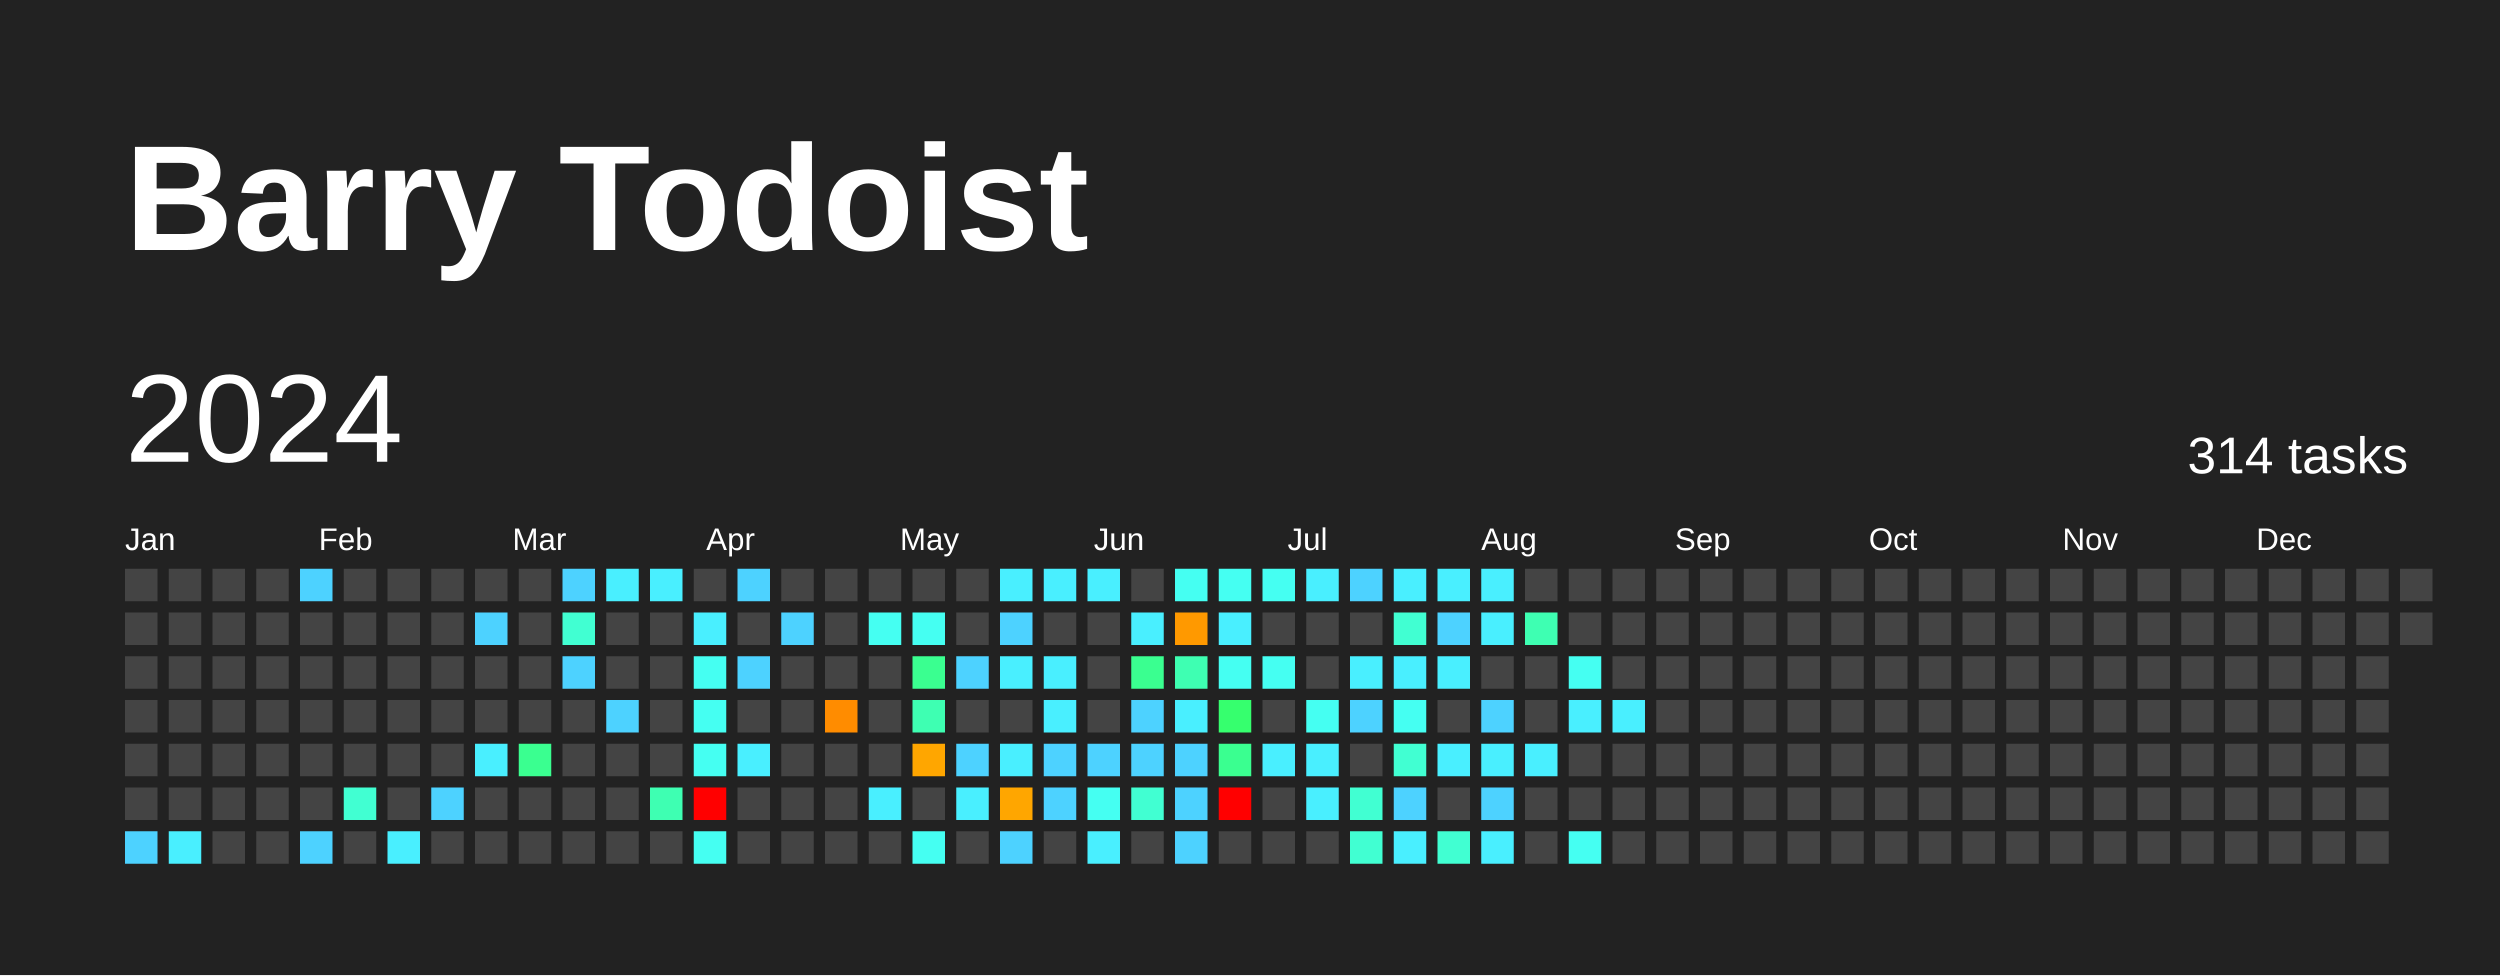
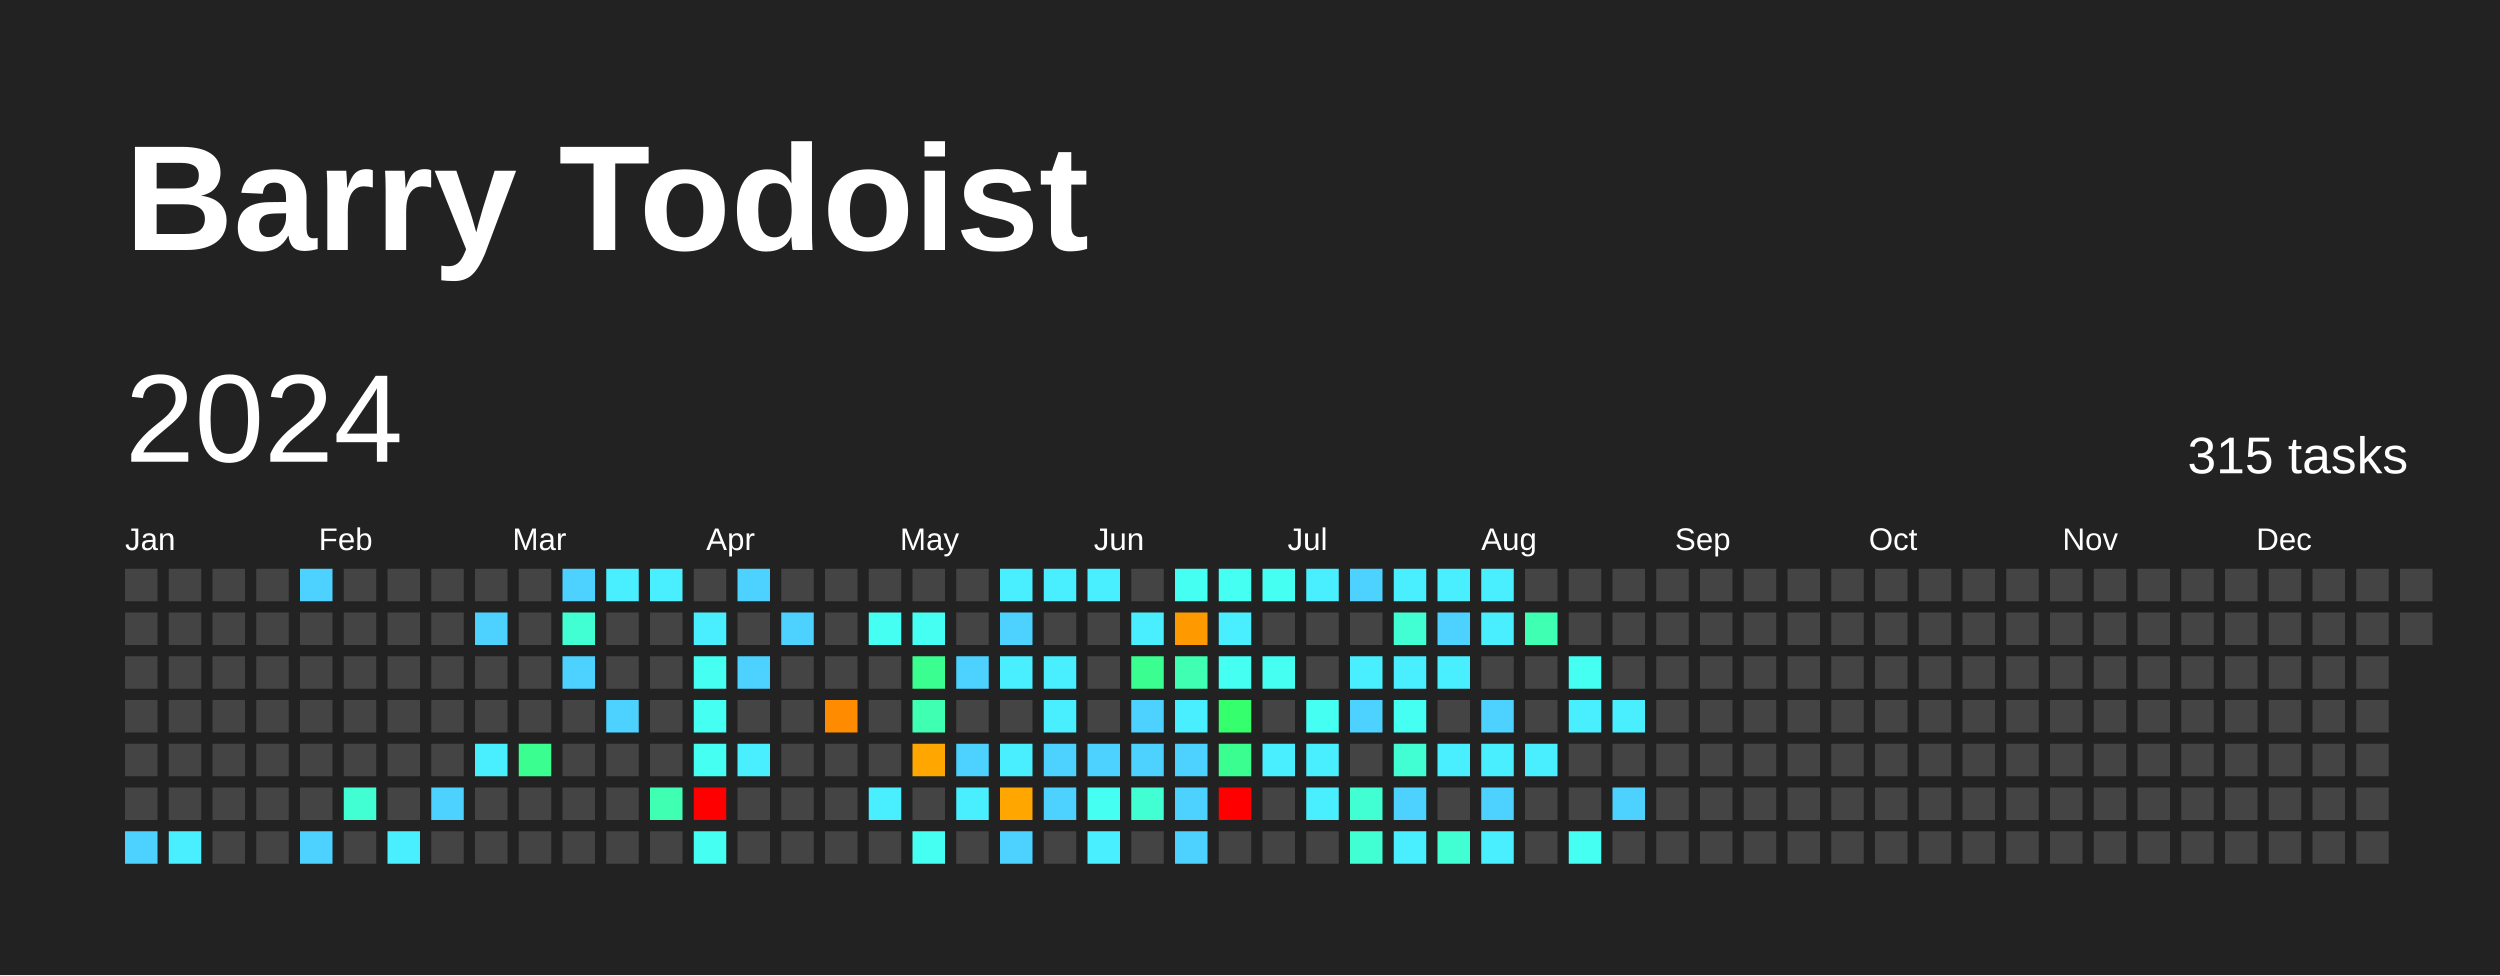
<svg xmlns="http://www.w3.org/2000/svg" baseProfile="full" height="78mm" version="1.1" viewBox="0,0,200,78" width="200mm">
  <defs />
  <rect fill="#222222" height="78" width="200" x="0" y="0" />
  <text fill="#FFFFFF" style="font-size:12px; font-family:Arial; font-weight:bold;" x="10" y="20">Barry Todoist</text>
  <text dominant-baseline="hanging" fill="#FFFFFF" style="font-size:10.0px; font-family:Arial;" x="10" y="30">2024</text>
-   <text dominant-baseline="hanging" fill="#FFFFFF" style="font-size:4.125px; font-family:Arial;" x="175" y="35">314 tasks</text>
+   <text dominant-baseline="hanging" fill="#FFFFFF" style="font-size:4.125px; font-family:Arial;" x="175" y="35">315 tasks</text>
  <text fill="#FFFFFF" style="font-size:2.5px; font-family:Arial" x="10.0" y="44">Jan</text>
  <text fill="#FFFFFF" style="font-size:2.5px; font-family:Arial" x="25.5" y="44">Feb</text>
  <text fill="#FFFFFF" style="font-size:2.5px; font-family:Arial" x="41.0" y="44">Mar</text>
  <text fill="#FFFFFF" style="font-size:2.5px; font-family:Arial" x="56.5" y="44">Apr</text>
  <text fill="#FFFFFF" style="font-size:2.5px; font-family:Arial" x="72.0" y="44">May</text>
  <text fill="#FFFFFF" style="font-size:2.5px; font-family:Arial" x="87.5" y="44">Jun</text>
  <text fill="#FFFFFF" style="font-size:2.5px; font-family:Arial" x="103.0" y="44">Jul</text>
  <text fill="#FFFFFF" style="font-size:2.5px; font-family:Arial" x="118.5" y="44">Aug</text>
  <text fill="#FFFFFF" style="font-size:2.5px; font-family:Arial" x="134.0" y="44">Sep</text>
  <text fill="#FFFFFF" style="font-size:2.5px; font-family:Arial" x="149.5" y="44">Oct</text>
  <text fill="#FFFFFF" style="font-size:2.5px; font-family:Arial" x="165.0" y="44">Nov</text>
  <text fill="#FFFFFF" style="font-size:2.5px; font-family:Arial" x="180.5" y="44">Dec</text>
  <rect fill="#444444" height="2.6" width="2.6" x="10.0" y="45.5" />
  <rect fill="#444444" height="2.6" width="2.6" x="10.0" y="49.0" />
  <rect fill="#444444" height="2.6" width="2.6" x="10.0" y="52.5" />
  <rect fill="#444444" height="2.6" width="2.6" x="10.0" y="56.0" />
  <rect fill="#444444" height="2.6" width="2.6" x="10.0" y="59.5" />
  <rect fill="#444444" height="2.6" width="2.6" x="10.0" y="63.0" />
  <rect fill="#4dd2ff" height="2.6" width="2.6" x="10.0" y="66.5" />
  <rect fill="#444444" height="2.6" width="2.6" x="13.5" y="45.5" />
  <rect fill="#444444" height="2.6" width="2.6" x="13.5" y="49.0" />
  <rect fill="#444444" height="2.6" width="2.6" x="13.5" y="52.5" />
  <rect fill="#444444" height="2.6" width="2.6" x="13.5" y="56.0" />
  <rect fill="#444444" height="2.6" width="2.6" x="13.5" y="59.5" />
  <rect fill="#444444" height="2.6" width="2.6" x="13.5" y="63.0" />
  <rect fill="#49efff" height="2.6" width="2.6" x="13.5" y="66.5" />
  <rect fill="#444444" height="2.6" width="2.6" x="17.0" y="45.5" />
  <rect fill="#444444" height="2.6" width="2.6" x="17.0" y="49.0" />
  <rect fill="#444444" height="2.6" width="2.6" x="17.0" y="52.5" />
  <rect fill="#444444" height="2.6" width="2.6" x="17.0" y="56.0" />
  <rect fill="#444444" height="2.6" width="2.6" x="17.0" y="59.5" />
  <rect fill="#444444" height="2.6" width="2.6" x="17.0" y="63.0" />
  <rect fill="#444444" height="2.6" width="2.6" x="17.0" y="66.5" />
  <rect fill="#444444" height="2.6" width="2.6" x="20.5" y="45.5" />
  <rect fill="#444444" height="2.6" width="2.6" x="20.5" y="49.0" />
  <rect fill="#444444" height="2.6" width="2.6" x="20.5" y="52.5" />
  <rect fill="#444444" height="2.6" width="2.6" x="20.5" y="56.0" />
  <rect fill="#444444" height="2.6" width="2.6" x="20.5" y="59.5" />
  <rect fill="#444444" height="2.6" width="2.6" x="20.5" y="63.0" />
  <rect fill="#444444" height="2.6" width="2.6" x="20.5" y="66.5" />
  <rect fill="#4dd2ff" height="2.6" width="2.6" x="24.0" y="45.5" />
  <rect fill="#444444" height="2.6" width="2.6" x="24.0" y="49.0" />
  <rect fill="#444444" height="2.6" width="2.6" x="24.0" y="52.5" />
  <rect fill="#444444" height="2.6" width="2.6" x="24.0" y="56.0" />
  <rect fill="#444444" height="2.6" width="2.6" x="24.0" y="59.5" />
  <rect fill="#444444" height="2.6" width="2.6" x="24.0" y="63.0" />
  <rect fill="#4dd2ff" height="2.6" width="2.6" x="24.0" y="66.5" />
  <rect fill="#444444" height="2.6" width="2.6" x="27.5" y="45.5" />
  <rect fill="#444444" height="2.6" width="2.6" x="27.5" y="49.0" />
  <rect fill="#444444" height="2.6" width="2.6" x="27.5" y="52.5" />
  <rect fill="#444444" height="2.6" width="2.6" x="27.5" y="56.0" />
  <rect fill="#444444" height="2.6" width="2.6" x="27.5" y="59.5" />
  <rect fill="#41ffd2" height="2.6" width="2.6" x="27.5" y="63.0" />
  <rect fill="#444444" height="2.6" width="2.6" x="27.5" y="66.5" />
  <rect fill="#444444" height="2.6" width="2.6" x="31.0" y="45.5" />
  <rect fill="#444444" height="2.6" width="2.6" x="31.0" y="49.0" />
  <rect fill="#444444" height="2.6" width="2.6" x="31.0" y="52.5" />
  <rect fill="#444444" height="2.6" width="2.6" x="31.0" y="56.0" />
  <rect fill="#444444" height="2.6" width="2.6" x="31.0" y="59.5" />
  <rect fill="#444444" height="2.6" width="2.6" x="31.0" y="63.0" />
  <rect fill="#49efff" height="2.6" width="2.6" x="31.0" y="66.5" />
  <rect fill="#444444" height="2.6" width="2.6" x="34.5" y="45.5" />
  <rect fill="#444444" height="2.6" width="2.6" x="34.5" y="49.0" />
  <rect fill="#444444" height="2.6" width="2.6" x="34.5" y="52.5" />
  <rect fill="#444444" height="2.6" width="2.6" x="34.5" y="56.0" />
  <rect fill="#444444" height="2.6" width="2.6" x="34.5" y="59.5" />
  <rect fill="#4dd2ff" height="2.6" width="2.6" x="34.5" y="63.0" />
  <rect fill="#444444" height="2.6" width="2.6" x="34.5" y="66.5" />
  <rect fill="#444444" height="2.6" width="2.6" x="38.0" y="45.5" />
  <rect fill="#4dd2ff" height="2.6" width="2.6" x="38.0" y="49.0" />
  <rect fill="#444444" height="2.6" width="2.6" x="38.0" y="52.5" />
  <rect fill="#444444" height="2.6" width="2.6" x="38.0" y="56.0" />
  <rect fill="#49efff" height="2.6" width="2.6" x="38.0" y="59.5" />
  <rect fill="#444444" height="2.6" width="2.6" x="38.0" y="63.0" />
  <rect fill="#444444" height="2.6" width="2.6" x="38.0" y="66.5" />
  <rect fill="#444444" height="2.6" width="2.6" x="41.5" y="45.5" />
  <rect fill="#444444" height="2.6" width="2.6" x="41.5" y="49.0" />
  <rect fill="#444444" height="2.6" width="2.6" x="41.5" y="52.5" />
  <rect fill="#444444" height="2.6" width="2.6" x="41.5" y="56.0" />
  <rect fill="#3aff90" height="2.6" width="2.6" x="41.5" y="59.5" />
  <rect fill="#444444" height="2.6" width="2.6" x="41.5" y="63.0" />
  <rect fill="#444444" height="2.6" width="2.6" x="41.5" y="66.5" />
  <rect fill="#4dd2ff" height="2.6" width="2.6" x="45.0" y="45.5" />
  <rect fill="#41ffd2" height="2.6" width="2.6" x="45.0" y="49.0" />
  <rect fill="#4dd2ff" height="2.6" width="2.6" x="45.0" y="52.5" />
  <rect fill="#444444" height="2.6" width="2.6" x="45.0" y="56.0" />
  <rect fill="#444444" height="2.6" width="2.6" x="45.0" y="59.5" />
  <rect fill="#444444" height="2.6" width="2.6" x="45.0" y="63.0" />
  <rect fill="#444444" height="2.6" width="2.6" x="45.0" y="66.5" />
  <rect fill="#49efff" height="2.6" width="2.6" x="48.5" y="45.5" />
  <rect fill="#444444" height="2.6" width="2.6" x="48.5" y="49.0" />
  <rect fill="#444444" height="2.6" width="2.6" x="48.5" y="52.5" />
  <rect fill="#4dd2ff" height="2.6" width="2.6" x="48.5" y="56.0" />
  <rect fill="#444444" height="2.6" width="2.6" x="48.5" y="59.5" />
  <rect fill="#444444" height="2.6" width="2.6" x="48.5" y="63.0" />
  <rect fill="#444444" height="2.6" width="2.6" x="48.5" y="66.5" />
  <rect fill="#49efff" height="2.6" width="2.6" x="52.0" y="45.5" />
  <rect fill="#444444" height="2.6" width="2.6" x="52.0" y="49.0" />
  <rect fill="#444444" height="2.6" width="2.6" x="52.0" y="52.5" />
  <rect fill="#444444" height="2.6" width="2.6" x="52.0" y="56.0" />
  <rect fill="#444444" height="2.6" width="2.6" x="52.0" y="59.5" />
  <rect fill="#3effb2" height="2.6" width="2.6" x="52.0" y="63.0" />
  <rect fill="#444444" height="2.6" width="2.6" x="52.0" y="66.5" />
  <rect fill="#444444" height="2.6" width="2.6" x="55.5" y="45.5" />
  <rect fill="#49efff" height="2.6" width="2.6" x="55.5" y="49.0" />
  <rect fill="#45fff2" height="2.6" width="2.6" x="55.5" y="52.5" />
  <rect fill="#45fff2" height="2.6" width="2.6" x="55.5" y="56.0" />
  <rect fill="#45fff2" height="2.6" width="2.6" x="55.5" y="59.5" />
  <rect fill="red" height="2.6" width="2.6" x="55.5" y="63.0" />
  <rect fill="#45fff2" height="2.6" width="2.6" x="55.5" y="66.5" />
  <rect fill="#4dd2ff" height="2.6" width="2.6" x="59.0" y="45.5" />
  <rect fill="#444444" height="2.6" width="2.6" x="59.0" y="49.0" />
  <rect fill="#4dd2ff" height="2.6" width="2.6" x="59.0" y="52.5" />
  <rect fill="#444444" height="2.6" width="2.6" x="59.0" y="56.0" />
  <rect fill="#49efff" height="2.6" width="2.6" x="59.0" y="59.5" />
  <rect fill="#444444" height="2.6" width="2.6" x="59.0" y="63.0" />
  <rect fill="#444444" height="2.6" width="2.6" x="59.0" y="66.5" />
  <rect fill="#444444" height="2.6" width="2.6" x="62.5" y="45.5" />
  <rect fill="#4dd2ff" height="2.6" width="2.6" x="62.5" y="49.0" />
  <rect fill="#444444" height="2.6" width="2.6" x="62.5" y="52.5" />
  <rect fill="#444444" height="2.6" width="2.6" x="62.5" y="56.0" />
  <rect fill="#444444" height="2.6" width="2.6" x="62.5" y="59.5" />
  <rect fill="#444444" height="2.6" width="2.6" x="62.5" y="63.0" />
  <rect fill="#444444" height="2.6" width="2.6" x="62.5" y="66.5" />
  <rect fill="#444444" height="2.6" width="2.6" x="66.0" y="45.5" />
  <rect fill="#444444" height="2.6" width="2.6" x="66.0" y="49.0" />
  <rect fill="#444444" height="2.6" width="2.6" x="66.0" y="52.5" />
  <rect fill="#ff8c00" height="2.6" width="2.6" x="66.0" y="56.0" />
  <rect fill="#444444" height="2.6" width="2.6" x="66.0" y="59.5" />
  <rect fill="#444444" height="2.6" width="2.6" x="66.0" y="63.0" />
  <rect fill="#444444" height="2.6" width="2.6" x="66.0" y="66.5" />
  <rect fill="#444444" height="2.6" width="2.6" x="69.5" y="45.5" />
  <rect fill="#45fff2" height="2.6" width="2.6" x="69.5" y="49.0" />
  <rect fill="#444444" height="2.6" width="2.6" x="69.5" y="52.5" />
  <rect fill="#444444" height="2.6" width="2.6" x="69.5" y="56.0" />
  <rect fill="#444444" height="2.6" width="2.6" x="69.5" y="59.5" />
  <rect fill="#49efff" height="2.6" width="2.6" x="69.5" y="63.0" />
  <rect fill="#444444" height="2.6" width="2.6" x="69.5" y="66.5" />
  <rect fill="#444444" height="2.6" width="2.6" x="73.0" y="45.5" />
  <rect fill="#45fff2" height="2.6" width="2.6" x="73.0" y="49.0" />
  <rect fill="#3aff90" height="2.6" width="2.6" x="73.0" y="52.5" />
  <rect fill="#3effb2" height="2.6" width="2.6" x="73.0" y="56.0" />
  <rect fill="#ffa600" height="2.6" width="2.6" x="73.0" y="59.5" />
  <rect fill="#444444" height="2.6" width="2.6" x="73.0" y="63.0" />
  <rect fill="#45fff2" height="2.6" width="2.6" x="73.0" y="66.5" />
  <rect fill="#444444" height="2.6" width="2.6" x="76.5" y="45.5" />
  <rect fill="#444444" height="2.6" width="2.6" x="76.5" y="49.0" />
  <rect fill="#4dd2ff" height="2.6" width="2.6" x="76.5" y="52.5" />
  <rect fill="#444444" height="2.6" width="2.6" x="76.5" y="56.0" />
  <rect fill="#4dd2ff" height="2.6" width="2.6" x="76.5" y="59.5" />
  <rect fill="#49efff" height="2.6" width="2.6" x="76.5" y="63.0" />
  <rect fill="#444444" height="2.6" width="2.6" x="76.5" y="66.5" />
  <rect fill="#49efff" height="2.6" width="2.6" x="80.0" y="45.5" />
  <rect fill="#4dd2ff" height="2.6" width="2.6" x="80.0" y="49.0" />
  <rect fill="#49efff" height="2.6" width="2.6" x="80.0" y="52.5" />
  <rect fill="#444444" height="2.6" width="2.6" x="80.0" y="56.0" />
  <rect fill="#49efff" height="2.6" width="2.6" x="80.0" y="59.5" />
  <rect fill="#ffa600" height="2.6" width="2.6" x="80.0" y="63.0" />
  <rect fill="#4dd2ff" height="2.6" width="2.6" x="80.0" y="66.5" />
  <rect fill="#49efff" height="2.6" width="2.6" x="83.5" y="45.5" />
  <rect fill="#444444" height="2.6" width="2.6" x="83.5" y="49.0" />
  <rect fill="#49efff" height="2.6" width="2.6" x="83.5" y="52.5" />
  <rect fill="#49efff" height="2.6" width="2.6" x="83.5" y="56.0" />
  <rect fill="#4dd2ff" height="2.6" width="2.6" x="83.5" y="59.5" />
  <rect fill="#4dd2ff" height="2.6" width="2.6" x="83.5" y="63.0" />
  <rect fill="#444444" height="2.6" width="2.6" x="83.5" y="66.5" />
  <rect fill="#49efff" height="2.6" width="2.6" x="87.0" y="45.5" />
  <rect fill="#444444" height="2.6" width="2.6" x="87.0" y="49.0" />
  <rect fill="#444444" height="2.6" width="2.6" x="87.0" y="52.5" />
  <rect fill="#444444" height="2.6" width="2.6" x="87.0" y="56.0" />
  <rect fill="#4dd2ff" height="2.6" width="2.6" x="87.0" y="59.5" />
  <rect fill="#45fff2" height="2.6" width="2.6" x="87.0" y="63.0" />
  <rect fill="#49efff" height="2.6" width="2.6" x="87.0" y="66.5" />
  <rect fill="#444444" height="2.6" width="2.6" x="90.5" y="45.5" />
  <rect fill="#49efff" height="2.6" width="2.6" x="90.5" y="49.0" />
  <rect fill="#3aff90" height="2.6" width="2.6" x="90.5" y="52.5" />
  <rect fill="#4dd2ff" height="2.6" width="2.6" x="90.5" y="56.0" />
  <rect fill="#4dd2ff" height="2.6" width="2.6" x="90.5" y="59.5" />
  <rect fill="#41ffd2" height="2.6" width="2.6" x="90.5" y="63.0" />
  <rect fill="#444444" height="2.6" width="2.6" x="90.5" y="66.5" />
  <rect fill="#45fff2" height="2.6" width="2.6" x="94.0" y="45.5" />
  <rect fill="#ff9900" height="2.6" width="2.6" x="94.0" y="49.0" />
  <rect fill="#3effb2" height="2.6" width="2.6" x="94.0" y="52.5" />
  <rect fill="#49efff" height="2.6" width="2.6" x="94.0" y="56.0" />
  <rect fill="#4dd2ff" height="2.6" width="2.6" x="94.0" y="59.5" />
  <rect fill="#4dd2ff" height="2.6" width="2.6" x="94.0" y="63.0" />
  <rect fill="#4dd2ff" height="2.6" width="2.6" x="94.0" y="66.5" />
  <rect fill="#45fff2" height="2.6" width="2.6" x="97.5" y="45.5" />
  <rect fill="#49efff" height="2.6" width="2.6" x="97.5" y="49.0" />
  <rect fill="#45fff2" height="2.6" width="2.6" x="97.5" y="52.5" />
  <rect fill="#36ff6e" height="2.6" width="2.6" x="97.5" y="56.0" />
  <rect fill="#3aff90" height="2.6" width="2.6" x="97.5" y="59.5" />
  <rect fill="red" height="2.6" width="2.6" x="97.5" y="63.0" />
  <rect fill="#444444" height="2.6" width="2.6" x="97.5" y="66.5" />
  <rect fill="#45fff2" height="2.6" width="2.6" x="101.0" y="45.5" />
  <rect fill="#444444" height="2.6" width="2.6" x="101.0" y="49.0" />
  <rect fill="#45fff2" height="2.6" width="2.6" x="101.0" y="52.5" />
  <rect fill="#444444" height="2.6" width="2.6" x="101.0" y="56.0" />
  <rect fill="#49efff" height="2.6" width="2.6" x="101.0" y="59.5" />
  <rect fill="#444444" height="2.6" width="2.6" x="101.0" y="63.0" />
  <rect fill="#444444" height="2.6" width="2.6" x="101.0" y="66.5" />
  <rect fill="#49efff" height="2.6" width="2.6" x="104.5" y="45.5" />
  <rect fill="#444444" height="2.6" width="2.6" x="104.5" y="49.0" />
  <rect fill="#444444" height="2.6" width="2.6" x="104.5" y="52.5" />
  <rect fill="#45fff2" height="2.6" width="2.6" x="104.5" y="56.0" />
  <rect fill="#49efff" height="2.6" width="2.6" x="104.5" y="59.5" />
  <rect fill="#49efff" height="2.6" width="2.6" x="104.5" y="63.0" />
  <rect fill="#444444" height="2.6" width="2.6" x="104.5" y="66.5" />
  <rect fill="#4dd2ff" height="2.6" width="2.6" x="108.0" y="45.5" />
  <rect fill="#444444" height="2.6" width="2.6" x="108.0" y="49.0" />
  <rect fill="#49efff" height="2.6" width="2.6" x="108.0" y="52.5" />
  <rect fill="#4dd2ff" height="2.6" width="2.6" x="108.0" y="56.0" />
  <rect fill="#444444" height="2.6" width="2.6" x="108.0" y="59.5" />
  <rect fill="#41ffd2" height="2.6" width="2.6" x="108.0" y="63.0" />
  <rect fill="#41ffd2" height="2.6" width="2.6" x="108.0" y="66.5" />
  <rect fill="#49efff" height="2.6" width="2.6" x="111.5" y="45.5" />
  <rect fill="#41ffd2" height="2.6" width="2.6" x="111.5" y="49.0" />
  <rect fill="#49efff" height="2.6" width="2.6" x="111.5" y="52.5" />
  <rect fill="#45fff2" height="2.6" width="2.6" x="111.5" y="56.0" />
  <rect fill="#41ffd2" height="2.6" width="2.6" x="111.5" y="59.5" />
  <rect fill="#4dd2ff" height="2.6" width="2.6" x="111.5" y="63.0" />
  <rect fill="#49efff" height="2.6" width="2.6" x="111.5" y="66.5" />
  <rect fill="#49efff" height="2.6" width="2.6" x="115.0" y="45.5" />
  <rect fill="#4dd2ff" height="2.6" width="2.6" x="115.0" y="49.0" />
  <rect fill="#49efff" height="2.6" width="2.6" x="115.0" y="52.5" />
  <rect fill="#444444" height="2.6" width="2.6" x="115.0" y="56.0" />
  <rect fill="#49efff" height="2.6" width="2.6" x="115.0" y="59.5" />
  <rect fill="#444444" height="2.6" width="2.6" x="115.0" y="63.0" />
  <rect fill="#41ffd2" height="2.6" width="2.6" x="115.0" y="66.5" />
  <rect fill="#49efff" height="2.6" width="2.6" x="118.5" y="45.5" />
  <rect fill="#49efff" height="2.6" width="2.6" x="118.5" y="49.0" />
  <rect fill="#444444" height="2.6" width="2.6" x="118.5" y="52.5" />
  <rect fill="#4dd2ff" height="2.6" width="2.6" x="118.5" y="56.0" />
  <rect fill="#49efff" height="2.6" width="2.6" x="118.5" y="59.5" />
  <rect fill="#4dd2ff" height="2.6" width="2.6" x="118.5" y="63.0" />
  <rect fill="#49efff" height="2.6" width="2.6" x="118.5" y="66.5" />
  <rect fill="#444444" height="2.6" width="2.6" x="122.0" y="45.5" />
  <rect fill="#3effb2" height="2.6" width="2.6" x="122.0" y="49.0" />
  <rect fill="#444444" height="2.6" width="2.6" x="122.0" y="52.5" />
  <rect fill="#444444" height="2.6" width="2.6" x="122.0" y="56.0" />
  <rect fill="#49efff" height="2.6" width="2.6" x="122.0" y="59.5" />
  <rect fill="#444444" height="2.6" width="2.6" x="122.0" y="63.0" />
  <rect fill="#444444" height="2.6" width="2.6" x="122.0" y="66.5" />
  <rect fill="#444444" height="2.6" width="2.6" x="125.5" y="45.5" />
  <rect fill="#444444" height="2.6" width="2.6" x="125.5" y="49.0" />
  <rect fill="#45fff2" height="2.6" width="2.6" x="125.5" y="52.5" />
  <rect fill="#49efff" height="2.6" width="2.6" x="125.5" y="56.0" />
  <rect fill="#444444" height="2.6" width="2.6" x="125.5" y="59.5" />
  <rect fill="#444444" height="2.6" width="2.6" x="125.5" y="63.0" />
  <rect fill="#45fff2" height="2.6" width="2.6" x="125.5" y="66.5" />
  <rect fill="#444444" height="2.6" width="2.6" x="129.0" y="45.5" />
  <rect fill="#444444" height="2.6" width="2.6" x="129.0" y="49.0" />
  <rect fill="#444444" height="2.6" width="2.6" x="129.0" y="52.5" />
  <rect fill="#49efff" height="2.6" width="2.6" x="129.0" y="56.0" />
  <rect fill="#444444" height="2.6" width="2.6" x="129.0" y="59.5" />
-   <rect fill="#444444" height="2.6" width="2.6" x="129.0" y="63.0" />
+   <rect fill="#4dd2ff" height="2.6" width="2.6" x="129.0" y="63.0" />
  <rect fill="#444444" height="2.6" width="2.6" x="129.0" y="66.5" />
  <rect fill="#444444" height="2.6" width="2.6" x="132.5" y="45.5" />
  <rect fill="#444444" height="2.6" width="2.6" x="132.5" y="49.0" />
  <rect fill="#444444" height="2.6" width="2.6" x="132.5" y="52.5" />
  <rect fill="#444444" height="2.6" width="2.6" x="132.5" y="56.0" />
  <rect fill="#444444" height="2.6" width="2.6" x="132.5" y="59.5" />
  <rect fill="#444444" height="2.6" width="2.6" x="132.5" y="63.0" />
  <rect fill="#444444" height="2.6" width="2.6" x="132.5" y="66.5" />
  <rect fill="#444444" height="2.6" width="2.6" x="136.0" y="45.5" />
  <rect fill="#444444" height="2.6" width="2.6" x="136.0" y="49.0" />
  <rect fill="#444444" height="2.6" width="2.6" x="136.0" y="52.5" />
  <rect fill="#444444" height="2.6" width="2.6" x="136.0" y="56.0" />
  <rect fill="#444444" height="2.6" width="2.6" x="136.0" y="59.5" />
  <rect fill="#444444" height="2.6" width="2.6" x="136.0" y="63.0" />
  <rect fill="#444444" height="2.6" width="2.6" x="136.0" y="66.5" />
  <rect fill="#444444" height="2.6" width="2.6" x="139.5" y="45.5" />
  <rect fill="#444444" height="2.6" width="2.6" x="139.5" y="49.0" />
  <rect fill="#444444" height="2.6" width="2.6" x="139.5" y="52.5" />
  <rect fill="#444444" height="2.6" width="2.6" x="139.5" y="56.0" />
  <rect fill="#444444" height="2.6" width="2.6" x="139.5" y="59.5" />
  <rect fill="#444444" height="2.6" width="2.6" x="139.5" y="63.0" />
  <rect fill="#444444" height="2.6" width="2.6" x="139.5" y="66.5" />
  <rect fill="#444444" height="2.6" width="2.6" x="143.0" y="45.5" />
  <rect fill="#444444" height="2.6" width="2.6" x="143.0" y="49.0" />
  <rect fill="#444444" height="2.6" width="2.6" x="143.0" y="52.5" />
  <rect fill="#444444" height="2.6" width="2.6" x="143.0" y="56.0" />
  <rect fill="#444444" height="2.6" width="2.6" x="143.0" y="59.5" />
  <rect fill="#444444" height="2.6" width="2.6" x="143.0" y="63.0" />
  <rect fill="#444444" height="2.6" width="2.6" x="143.0" y="66.5" />
  <rect fill="#444444" height="2.6" width="2.6" x="146.5" y="45.5" />
  <rect fill="#444444" height="2.6" width="2.6" x="146.5" y="49.0" />
  <rect fill="#444444" height="2.6" width="2.6" x="146.5" y="52.5" />
  <rect fill="#444444" height="2.6" width="2.6" x="146.5" y="56.0" />
  <rect fill="#444444" height="2.6" width="2.6" x="146.5" y="59.5" />
  <rect fill="#444444" height="2.6" width="2.6" x="146.5" y="63.0" />
  <rect fill="#444444" height="2.6" width="2.6" x="146.5" y="66.5" />
  <rect fill="#444444" height="2.6" width="2.6" x="150.0" y="45.5" />
  <rect fill="#444444" height="2.6" width="2.6" x="150.0" y="49.0" />
  <rect fill="#444444" height="2.6" width="2.6" x="150.0" y="52.5" />
  <rect fill="#444444" height="2.6" width="2.6" x="150.0" y="56.0" />
  <rect fill="#444444" height="2.6" width="2.6" x="150.0" y="59.5" />
  <rect fill="#444444" height="2.6" width="2.6" x="150.0" y="63.0" />
  <rect fill="#444444" height="2.6" width="2.6" x="150.0" y="66.5" />
  <rect fill="#444444" height="2.6" width="2.6" x="153.5" y="45.5" />
  <rect fill="#444444" height="2.6" width="2.6" x="153.5" y="49.0" />
  <rect fill="#444444" height="2.6" width="2.6" x="153.5" y="52.5" />
  <rect fill="#444444" height="2.6" width="2.6" x="153.5" y="56.0" />
  <rect fill="#444444" height="2.6" width="2.6" x="153.5" y="59.5" />
  <rect fill="#444444" height="2.6" width="2.6" x="153.5" y="63.0" />
  <rect fill="#444444" height="2.6" width="2.6" x="153.5" y="66.5" />
  <rect fill="#444444" height="2.6" width="2.6" x="157.0" y="45.5" />
  <rect fill="#444444" height="2.6" width="2.6" x="157.0" y="49.0" />
  <rect fill="#444444" height="2.6" width="2.6" x="157.0" y="52.5" />
  <rect fill="#444444" height="2.6" width="2.6" x="157.0" y="56.0" />
  <rect fill="#444444" height="2.6" width="2.6" x="157.0" y="59.5" />
  <rect fill="#444444" height="2.6" width="2.6" x="157.0" y="63.0" />
  <rect fill="#444444" height="2.6" width="2.6" x="157.0" y="66.5" />
  <rect fill="#444444" height="2.6" width="2.6" x="160.5" y="45.5" />
  <rect fill="#444444" height="2.6" width="2.6" x="160.5" y="49.0" />
  <rect fill="#444444" height="2.6" width="2.6" x="160.5" y="52.5" />
  <rect fill="#444444" height="2.6" width="2.6" x="160.5" y="56.0" />
  <rect fill="#444444" height="2.6" width="2.6" x="160.5" y="59.5" />
  <rect fill="#444444" height="2.6" width="2.6" x="160.5" y="63.0" />
  <rect fill="#444444" height="2.6" width="2.6" x="160.5" y="66.5" />
  <rect fill="#444444" height="2.6" width="2.6" x="164.0" y="45.5" />
  <rect fill="#444444" height="2.6" width="2.6" x="164.0" y="49.0" />
  <rect fill="#444444" height="2.6" width="2.6" x="164.0" y="52.5" />
  <rect fill="#444444" height="2.6" width="2.6" x="164.0" y="56.0" />
  <rect fill="#444444" height="2.6" width="2.6" x="164.0" y="59.5" />
  <rect fill="#444444" height="2.6" width="2.6" x="164.0" y="63.0" />
  <rect fill="#444444" height="2.6" width="2.6" x="164.0" y="66.5" />
  <rect fill="#444444" height="2.6" width="2.6" x="167.5" y="45.5" />
  <rect fill="#444444" height="2.6" width="2.6" x="167.5" y="49.0" />
  <rect fill="#444444" height="2.6" width="2.6" x="167.5" y="52.5" />
  <rect fill="#444444" height="2.6" width="2.6" x="167.5" y="56.0" />
  <rect fill="#444444" height="2.6" width="2.6" x="167.5" y="59.5" />
  <rect fill="#444444" height="2.6" width="2.6" x="167.5" y="63.0" />
  <rect fill="#444444" height="2.6" width="2.6" x="167.5" y="66.5" />
  <rect fill="#444444" height="2.6" width="2.6" x="171.0" y="45.5" />
  <rect fill="#444444" height="2.6" width="2.6" x="171.0" y="49.0" />
  <rect fill="#444444" height="2.6" width="2.6" x="171.0" y="52.5" />
  <rect fill="#444444" height="2.6" width="2.6" x="171.0" y="56.0" />
  <rect fill="#444444" height="2.6" width="2.6" x="171.0" y="59.5" />
  <rect fill="#444444" height="2.6" width="2.6" x="171.0" y="63.0" />
  <rect fill="#444444" height="2.6" width="2.6" x="171.0" y="66.5" />
  <rect fill="#444444" height="2.6" width="2.6" x="174.5" y="45.5" />
  <rect fill="#444444" height="2.6" width="2.6" x="174.5" y="49.0" />
  <rect fill="#444444" height="2.6" width="2.6" x="174.5" y="52.5" />
  <rect fill="#444444" height="2.6" width="2.6" x="174.5" y="56.0" />
  <rect fill="#444444" height="2.6" width="2.6" x="174.5" y="59.5" />
  <rect fill="#444444" height="2.6" width="2.6" x="174.5" y="63.0" />
  <rect fill="#444444" height="2.6" width="2.6" x="174.5" y="66.5" />
  <rect fill="#444444" height="2.6" width="2.6" x="178.0" y="45.5" />
  <rect fill="#444444" height="2.6" width="2.6" x="178.0" y="49.0" />
  <rect fill="#444444" height="2.6" width="2.6" x="178.0" y="52.5" />
  <rect fill="#444444" height="2.6" width="2.6" x="178.0" y="56.0" />
  <rect fill="#444444" height="2.6" width="2.6" x="178.0" y="59.5" />
  <rect fill="#444444" height="2.6" width="2.6" x="178.0" y="63.0" />
  <rect fill="#444444" height="2.6" width="2.6" x="178.0" y="66.5" />
  <rect fill="#444444" height="2.6" width="2.6" x="181.5" y="45.5" />
  <rect fill="#444444" height="2.6" width="2.6" x="181.5" y="49.0" />
  <rect fill="#444444" height="2.6" width="2.6" x="181.5" y="52.5" />
  <rect fill="#444444" height="2.6" width="2.6" x="181.5" y="56.0" />
  <rect fill="#444444" height="2.6" width="2.6" x="181.5" y="59.5" />
  <rect fill="#444444" height="2.6" width="2.6" x="181.5" y="63.0" />
  <rect fill="#444444" height="2.6" width="2.6" x="181.5" y="66.5" />
  <rect fill="#444444" height="2.6" width="2.6" x="185.0" y="45.5" />
  <rect fill="#444444" height="2.6" width="2.6" x="185.0" y="49.0" />
  <rect fill="#444444" height="2.6" width="2.6" x="185.0" y="52.5" />
  <rect fill="#444444" height="2.6" width="2.6" x="185.0" y="56.0" />
  <rect fill="#444444" height="2.6" width="2.6" x="185.0" y="59.5" />
  <rect fill="#444444" height="2.6" width="2.6" x="185.0" y="63.0" />
  <rect fill="#444444" height="2.6" width="2.6" x="185.0" y="66.5" />
  <rect fill="#444444" height="2.6" width="2.6" x="188.5" y="45.5" />
  <rect fill="#444444" height="2.6" width="2.6" x="188.5" y="49.0" />
  <rect fill="#444444" height="2.6" width="2.6" x="188.5" y="52.5" />
  <rect fill="#444444" height="2.6" width="2.6" x="188.5" y="56.0" />
  <rect fill="#444444" height="2.6" width="2.6" x="188.5" y="59.5" />
  <rect fill="#444444" height="2.6" width="2.6" x="188.5" y="63.0" />
  <rect fill="#444444" height="2.6" width="2.6" x="188.5" y="66.5" />
  <rect fill="#444444" height="2.6" width="2.6" x="192.0" y="45.5" />
  <rect fill="#444444" height="2.6" width="2.6" x="192.0" y="49.0" />
</svg>
